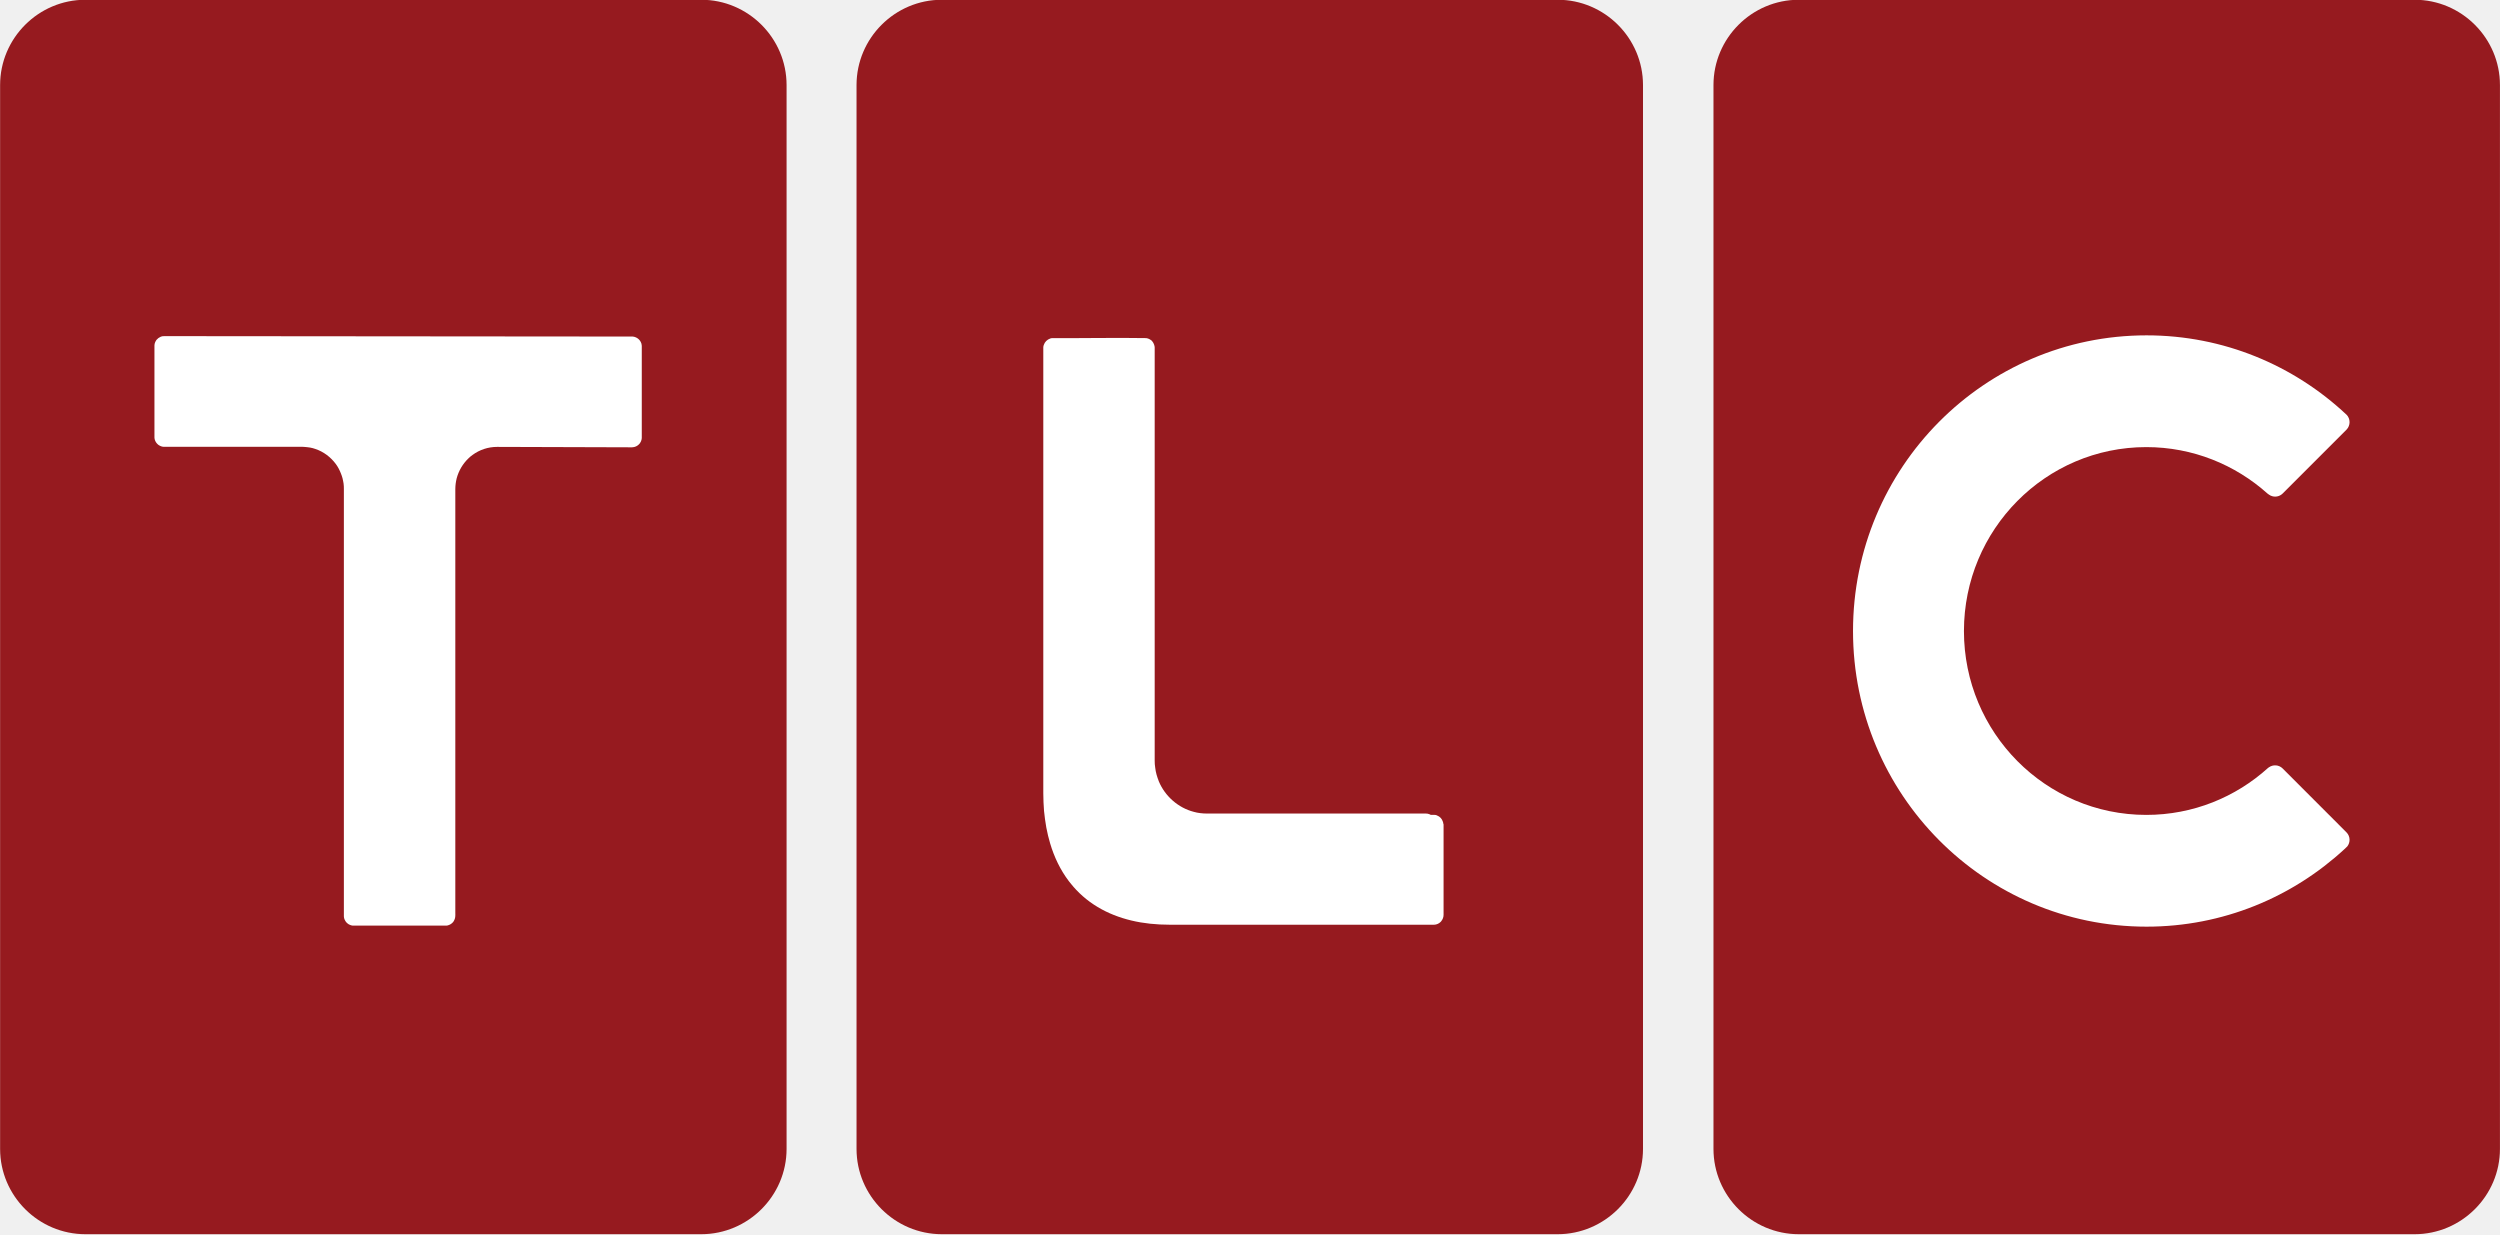
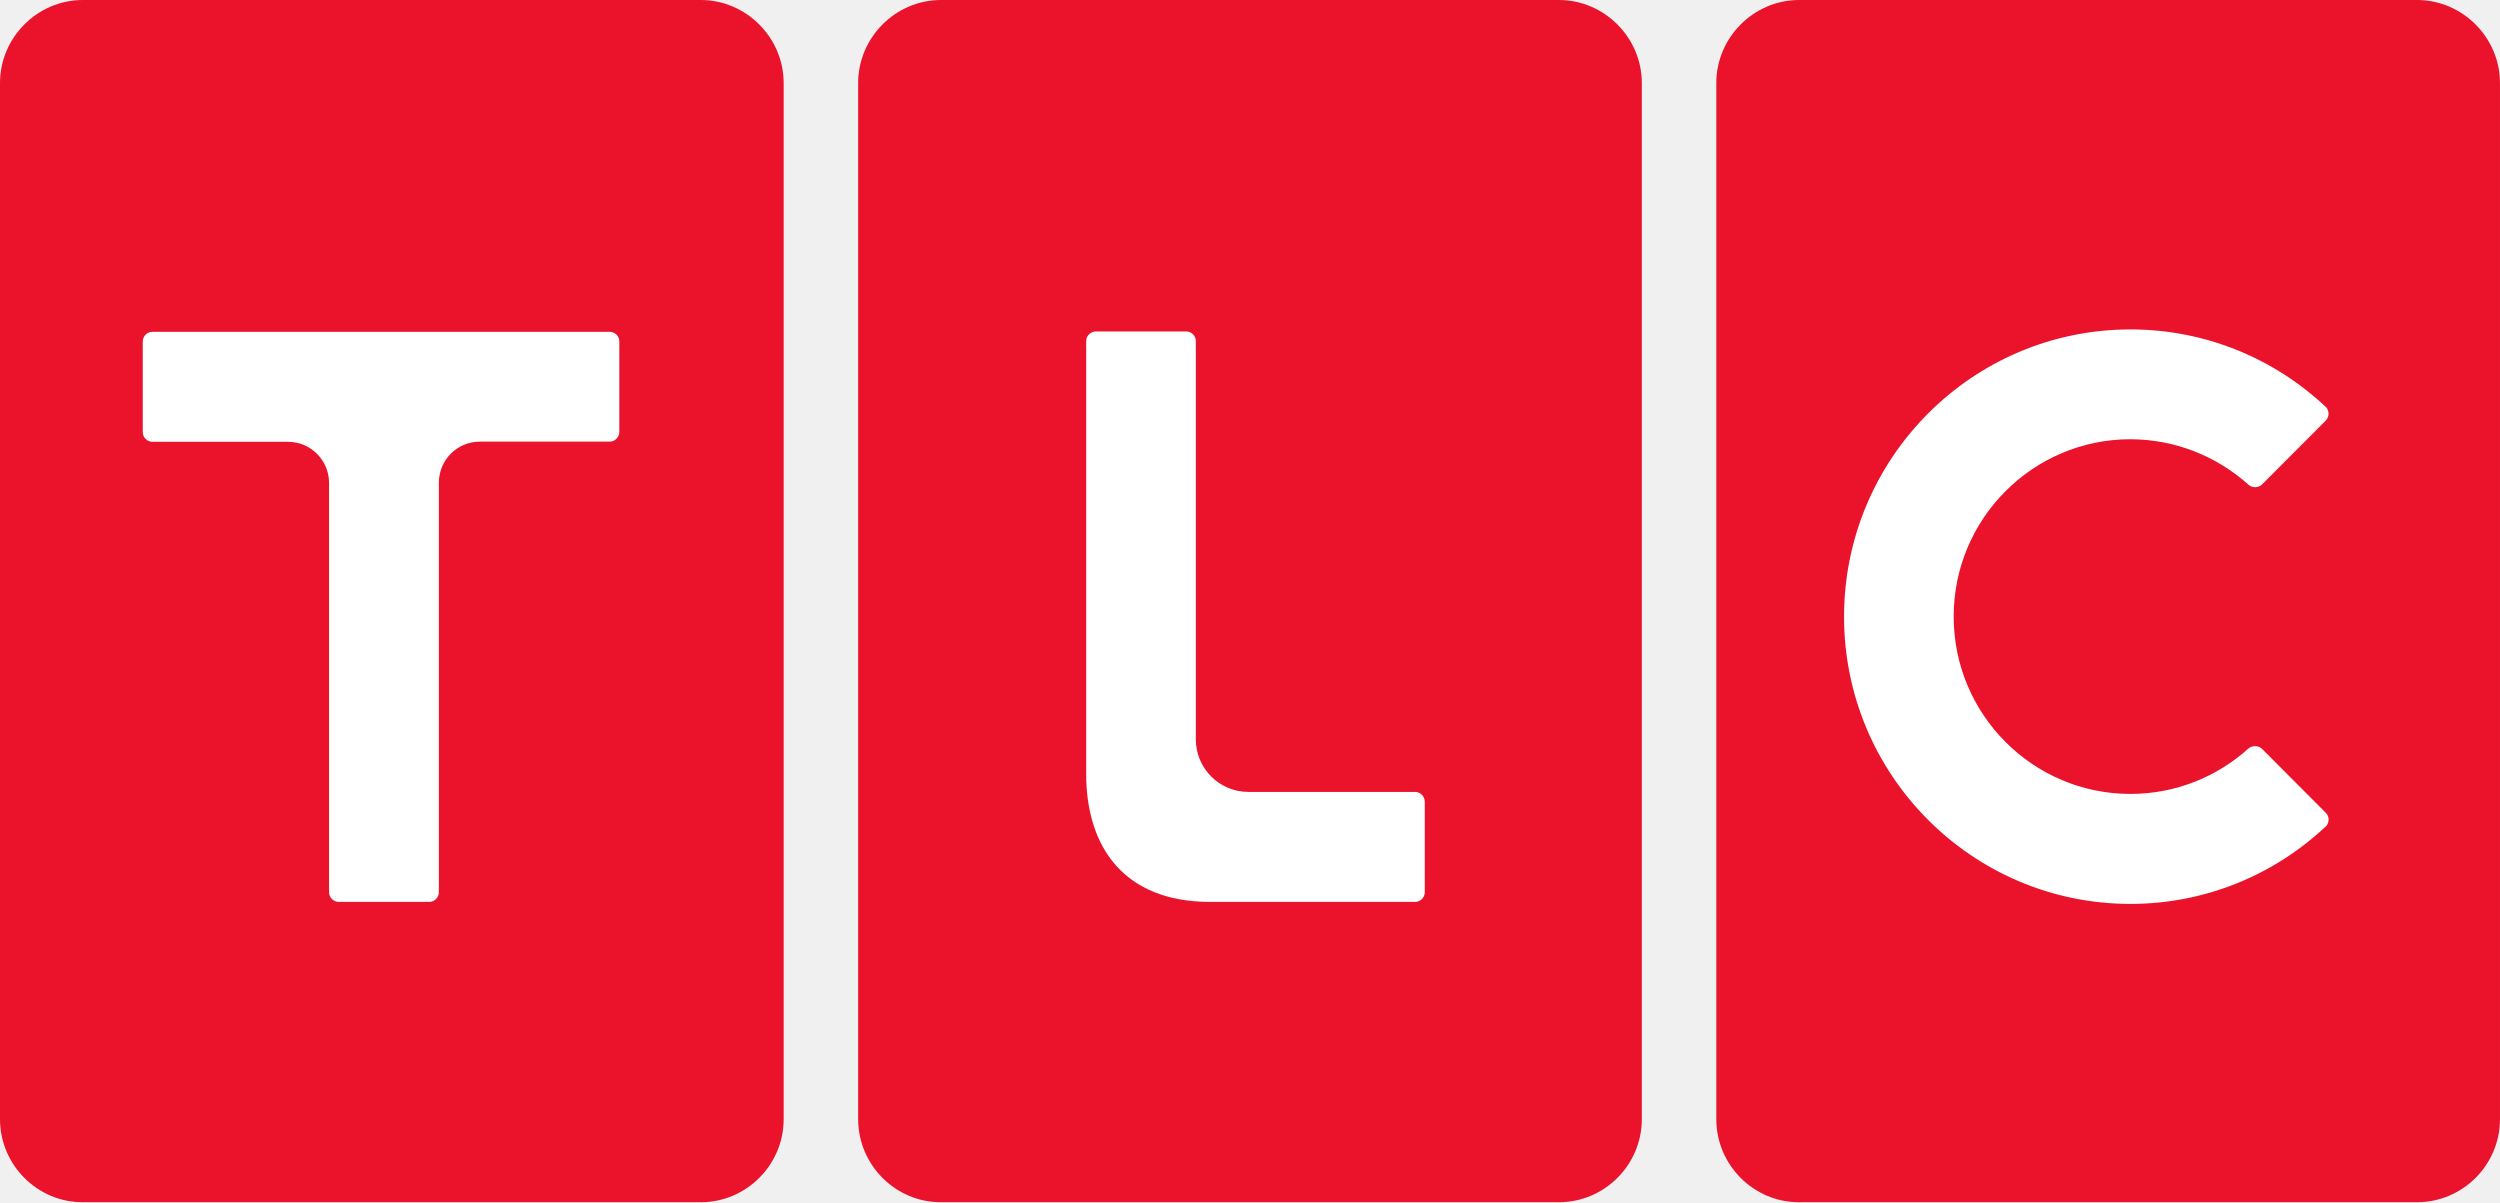
- <svg xmlns="http://www.w3.org/2000/svg" id="svg319518" width="13.536mm" height="6.684mm" version="1.1" viewBox="0 0 47.961 23.682">
-   <g id="layer1" transform="translate(-235.29 -594.81)">
-     <path id="path70670" d="m250.38 616.85c0 0.901-0.738 1.637-1.637 1.637h-11.814c-0.901 0-1.637-0.736-1.637-1.637v-20.408c0-0.901 0.736-1.637 1.637-1.637h11.814c0.9 0 1.637 0.736 1.637 1.637v20.408" fill="#961a1f" />
-     <path id="path70682" d="m266.81 616.85c0 0.901-0.738 1.637-1.637 1.637h-11.814c-0.901 0-1.637-0.736-1.637-1.637v-20.408c0-0.901 0.736-1.637 1.637-1.637h11.814c0.9 0 1.637 0.736 1.637 1.637v20.408" fill="#961a1f" />
-     <path id="path70686" d="m283.25 616.85c0 0.901-0.738 1.637-1.637 1.637h-11.814c-0.901 0-1.637-0.736-1.637-1.637v-20.408c0-0.901 0.736-1.637 1.637-1.637h11.814c0.9 0 1.637 0.736 1.637 1.637v20.408" fill="#961a1f" />
-     <path id="path70690" d="m247.6 601.43-2e-3 -0.013-2e-3 -0.011-3e-3 -0.011-5e-3 -0.011-4e-3 -0.011c-0.015-0.031-0.04-0.059-0.069-0.077l-0.01-6e-3 -0.011-5e-3 -0.01-5e-3 -0.011-4e-3 -0.011-4e-3 -0.013-2e-3 -0.011-3e-3 -0.013-1e-3h-0.013l-8.971-8e-3 -0.013 1e-3h-0.013l-0.011 2e-3 -0.013 3e-3 -0.011 4e-3 -0.011 4e-3c-0.029 0.013-0.054 0.031-0.074 0.055l-7e-3 9e-3 -0.012 0.02-5e-3 0.01-5e-3 0.011-8e-3 0.023-2e-3 0.013-2e-3 0.011-1e-3 0.013v0.013 1.739 0.013l1e-3 0.013 2e-3 0.013 2e-3 0.011 8e-3 0.023c0.013 0.033 0.035 0.061 0.064 0.083l0.02 0.012 0.02 0.01 0.011 4e-3 0.011 4e-3 0.013 3e-3 0.011 2e-3 0.013 1e-3h0.013 2.644l0.052 3e-3 0.051 5e-3 0.051 7e-3 0.05 0.011 0.048 0.015c0.158 0.052 0.296 0.156 0.395 0.29l0.028 0.041 0.025 0.043 0.022 0.045 0.02 0.046 0.018 0.048 0.015 0.049 0.011 0.05 9e-3 0.05 5e-3 0.052 1e-3 0.054v8.184 0.013l1e-3 0.013 2e-3 0.013 2e-3 0.011 4e-3 0.013 4e-3 0.011 5e-3 0.01c0.015 0.034 0.037 0.058 0.068 0.079l0.01 6e-3 0.011 5e-3 0.01 5e-3 0.022 8e-3 0.013 3e-3 0.011 2e-3 0.013 1e-3h0.013 1.76 0.013l0.013-1e-3 0.013-2e-3 0.011-3e-3 0.011-4e-3c0.033-0.01 0.064-0.033 0.086-0.059l6e-3 -9e-3 7e-3 -0.01c0.033-0.054 0.03-0.098 0.029-0.16v-8.127l2e-3 -0.054 5e-3 -0.052 8e-3 -0.05 1e-3 -4e-3 0.01-0.046c0.039-0.146 0.117-0.279 0.226-0.383l0.037-0.034 0.039-0.03c0.138-0.102 0.302-0.156 0.474-0.156l2.586 8e-3 0.013-1e-3c0.095-6e-3 0.17-0.083 0.176-0.176v-0.013-1.739-0.013l-1e-3 -0.013" fill="#fff" />
-     <path id="path70694" d="m262.98 610.62-1e-3 -0.013-3e-3 -0.013-2e-3 -0.011-4e-3 -0.011c-0.016-0.054-0.058-0.098-0.109-0.117l-0.011-5e-3 -0.011-4e-3 -0.011-2e-3 -0.025-2e-3h-0.011-0.055l-2e-3 -1e-3 -0.01-6e-3 -0.01-4e-3c-0.02-9e-3 -0.048-0.015-0.07-0.014h-4.197l-0.066-2e-3 -0.065-6e-3 -0.064-0.01-0.062-0.015c-0.297-0.077-0.55-0.299-0.669-0.583l-4e-3 -0.011-0.022-0.061-0.019-0.062-0.015-0.064-0.01-0.066-8e-3 -0.068-2e-3 -0.069v-7.912-0.013l-1e-3 -0.013c-4e-3 -0.025-0.01-0.046-0.022-0.068l-6e-3 -0.011-6e-3 -9e-3 -7e-3 -0.01-7e-3 -9e-3 -7e-3 -8e-3 -9e-3 -9e-3 -0.01-6e-3 -0.01-7e-3c-0.016-0.011-0.034-0.019-0.054-0.024l-0.011-2e-3 -0.013-3e-3c-0.601-0.01-1.208 4e-3 -1.809 0l-0.013 3e-3 -0.011 2e-3 -0.011 4e-3c-0.056 0.019-0.102 0.065-0.12 0.121l-4e-3 0.011-3e-3 0.013-2e-3 0.011-1e-3 0.013v0.013 8.543l4e-3 0.17 0.01 0.166 0.019 0.161 0.025 0.159 0.033 0.154 0.04 0.149c0.077 0.26 0.195 0.509 0.359 0.725l0.045 0.056 0.046 0.055 0.049 0.054c0.33 0.35 0.764 0.545 1.235 0.626l0.181 0.025 0.19 0.015 0.199 5e-3h5.055c0.011-0.015 0.019-0.033 0.028-0.05-7e-3 0.018-0.016 0.035-0.028 0.05h1e-3 0.011c0.043-3e-3 0.089-0.022 0.117-0.051l9e-3 -9e-3 7e-3 -9e-3c0.028-0.033 0.045-0.08 0.044-0.122v-1.725-0.013" fill="#fff" />
-     <path id="path70702" d="m280.32 611.05c0.064-0.081 0.06-0.198-0.015-0.273l-1.224-1.225c-0.072-0.072-0.185-0.079-0.266-0.02-5e-3 2e-3 -0.01 6e-3 -0.013 9e-3 -0.62 0.561-1.439 0.902-2.336 0.902-1.933 0-3.499-1.579-3.499-3.527s1.566-3.529 3.499-3.529c0.892 0 1.706 0.338 2.324 0.891 2e-3 1e-3 0.02 0.016 0.029 0.021 0.016 0.01 0.03 0.019 0.034 0.02h1e-3c0.075 0.034 0.166 0.02 0.229-0.043l1.222-1.222c0.08-0.081 0.08-0.211 0-0.291h-1e-3c-1.005-0.943-2.353-1.52-3.834-1.52-3.111 0-5.631 2.539-5.631 5.673 0 3.132 2.52 5.671 5.631 5.671 1.465 0 2.799-0.565 3.8-1.49 0.021-0.018 0.048-0.044 0.05-0.048" fill="#fff" />
+ <svg xmlns="http://www.w3.org/2000/svg" id="svg12" width="996.71" height="479.31" version="1.1" viewBox="0 0 996.71 479.31" xml:space="preserve">
+   <g id="g846">
+     <g id="g836" transform="matrix(.72965 0 0 .72965 0 .0002553)" fill="#eb122b">
+       <path id="path2-1" d="m851.8-3.4989e-4c24.8 0 45.3 20.5 45.3 45.4v566.1c0 25-20.4 45.4-45.3 45.4h-337.6c-24.9 0.1-45.3-20.4-45.3-45.4v-566.1c0-24.9 20.4-45.4 45.3-45.4z" />
+       <path id="path2-1-3" d="m382.9-3.4989e-4c24.8 0 45.3 20.5 45.3 45.4v566.1c0 25-20.4 45.4-45.3 45.4h-337.6c-24.9 0.1-45.3-20.4-45.3-45.4v-566.1c0-24.9 20.4-45.4 45.3-45.4z" />
+       <path id="path2-1-0" d="m1320.7-3.4989e-4c24.8 0 45.3 20.5 45.3 45.4v566.1c0 25-20.4 45.4-45.3 45.4h-337.6c-24.9 0.1-45.3-20.4-45.3-45.4v-566.1c0-24.9 20.4-45.4 45.3-45.4z" />
+     </g>
+     <g id="g828" transform="matrix(.72965 0 0 .72965 0 .0002553)" fill="#fff">
+       <path id="path10-3" d="m338.4 236v-49.5c0-2.9-2.4-5.2-5.3-5.2h-249.8c-2.9 0-5.3 2.4-5.3 5.3v49.5c0 2.9 2.4 5.3 5.3 5.3h74c12.5 0 22.5 10.1 22.5 22.5v223.6c0 2.9 2.4 5.3 5.3 5.3h49.4c2.9 0 5.3-2.4 5.3-5.3v-223.7c0-12.5 10-22.5 22.5-22.5h70.9c2.8 0 5.2-2.4 5.2-5.3z" />
+       <path id="path10-7" d="m778.5 487.5v-49.4c0-2.9-2.3-5.4-5.3-5.4h-91.1c-15.9 0-28.7-12.9-28.7-28.8v-217.5c0-2.9-2.3-5.3-5.3-5.3h-49.3c-2.9 0-5.3 2.4-5.3 5.3v236.6c0 39.5 20.4 69.8 67.7 69.8h112c3 0 5.3-2.4 5.3-5.3z" />
+       <path id="path10-0" d="m1228.4 264.7c2 2 5.6 2 7.6 0l34.9-35c1.8-1.9 1.9-4.9 0.3-7-28-26.5-65.7-42.7-107.1-42.7-86.4 0-156.5 70.3-156.5 157 0 86.6 70.1 156.9 156.5 156.9 41.5 0 79.2-16.3 107.1-42.7 1.6-2 1.6-5.1-0.3-7l-34.9-35c-2-2-5.6-2-7.7 0l0.1-0.1c-17 15.3-39.6 24.7-64.3 24.7-53.3 0-96.6-43.4-96.6-96.9s43.3-96.9 96.6-96.9c24.7 0.1 47.2 9.4 64.3 24.7z" />
+     </g>
  </g>
</svg>
